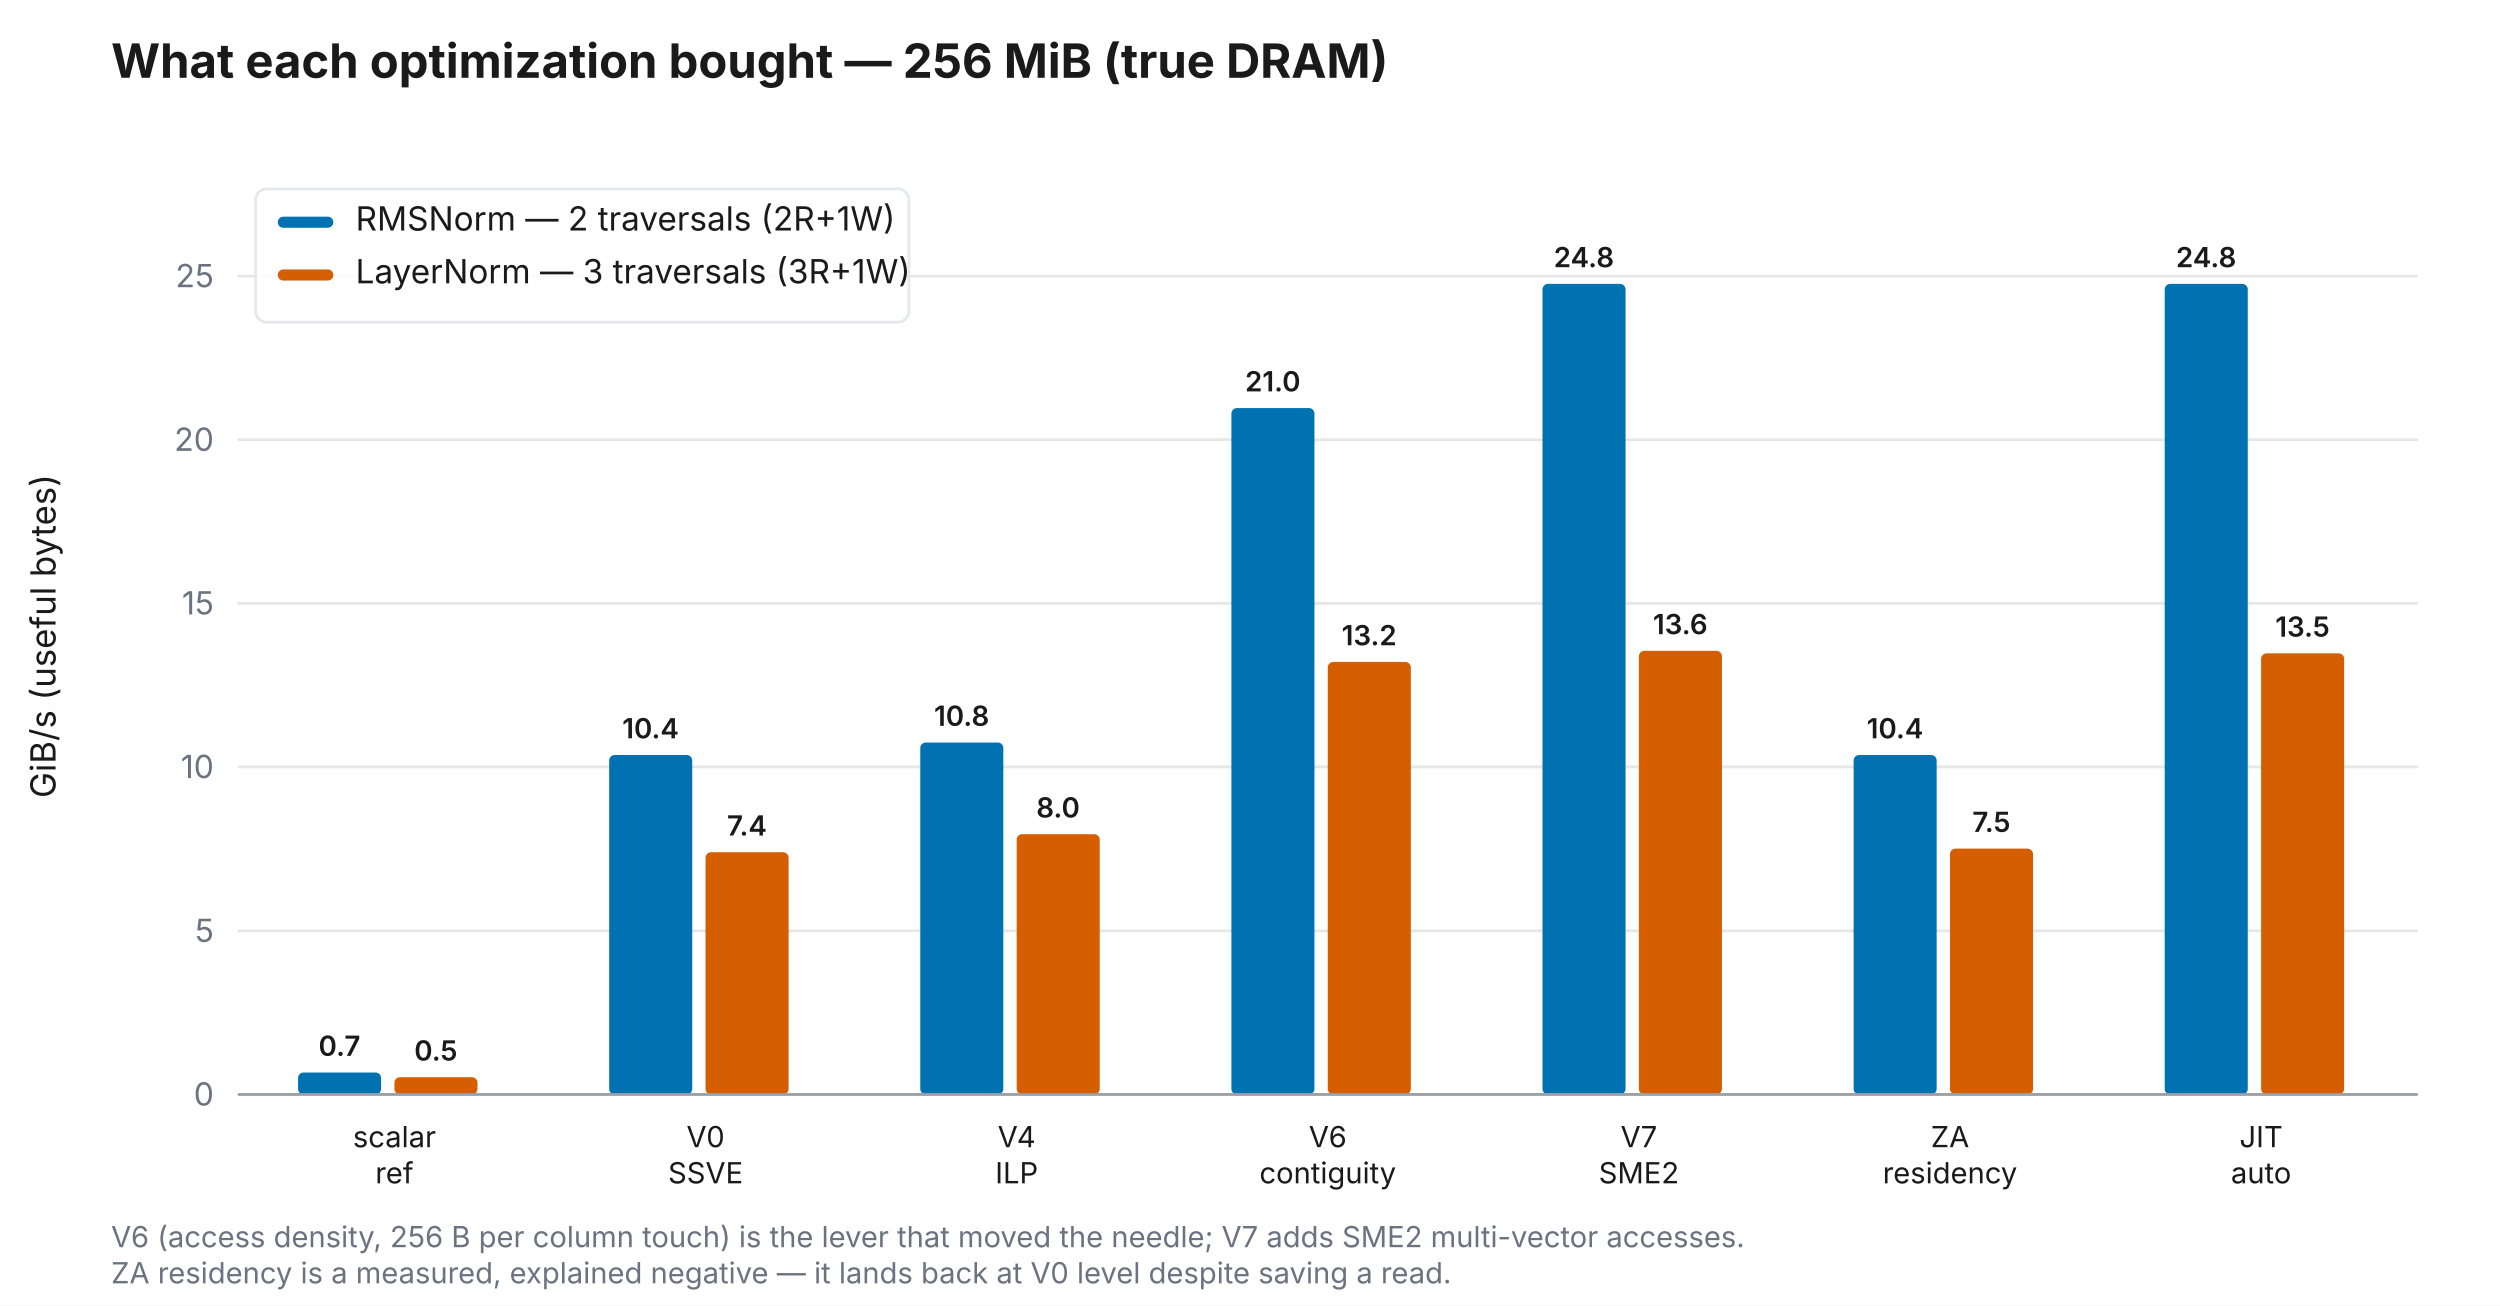
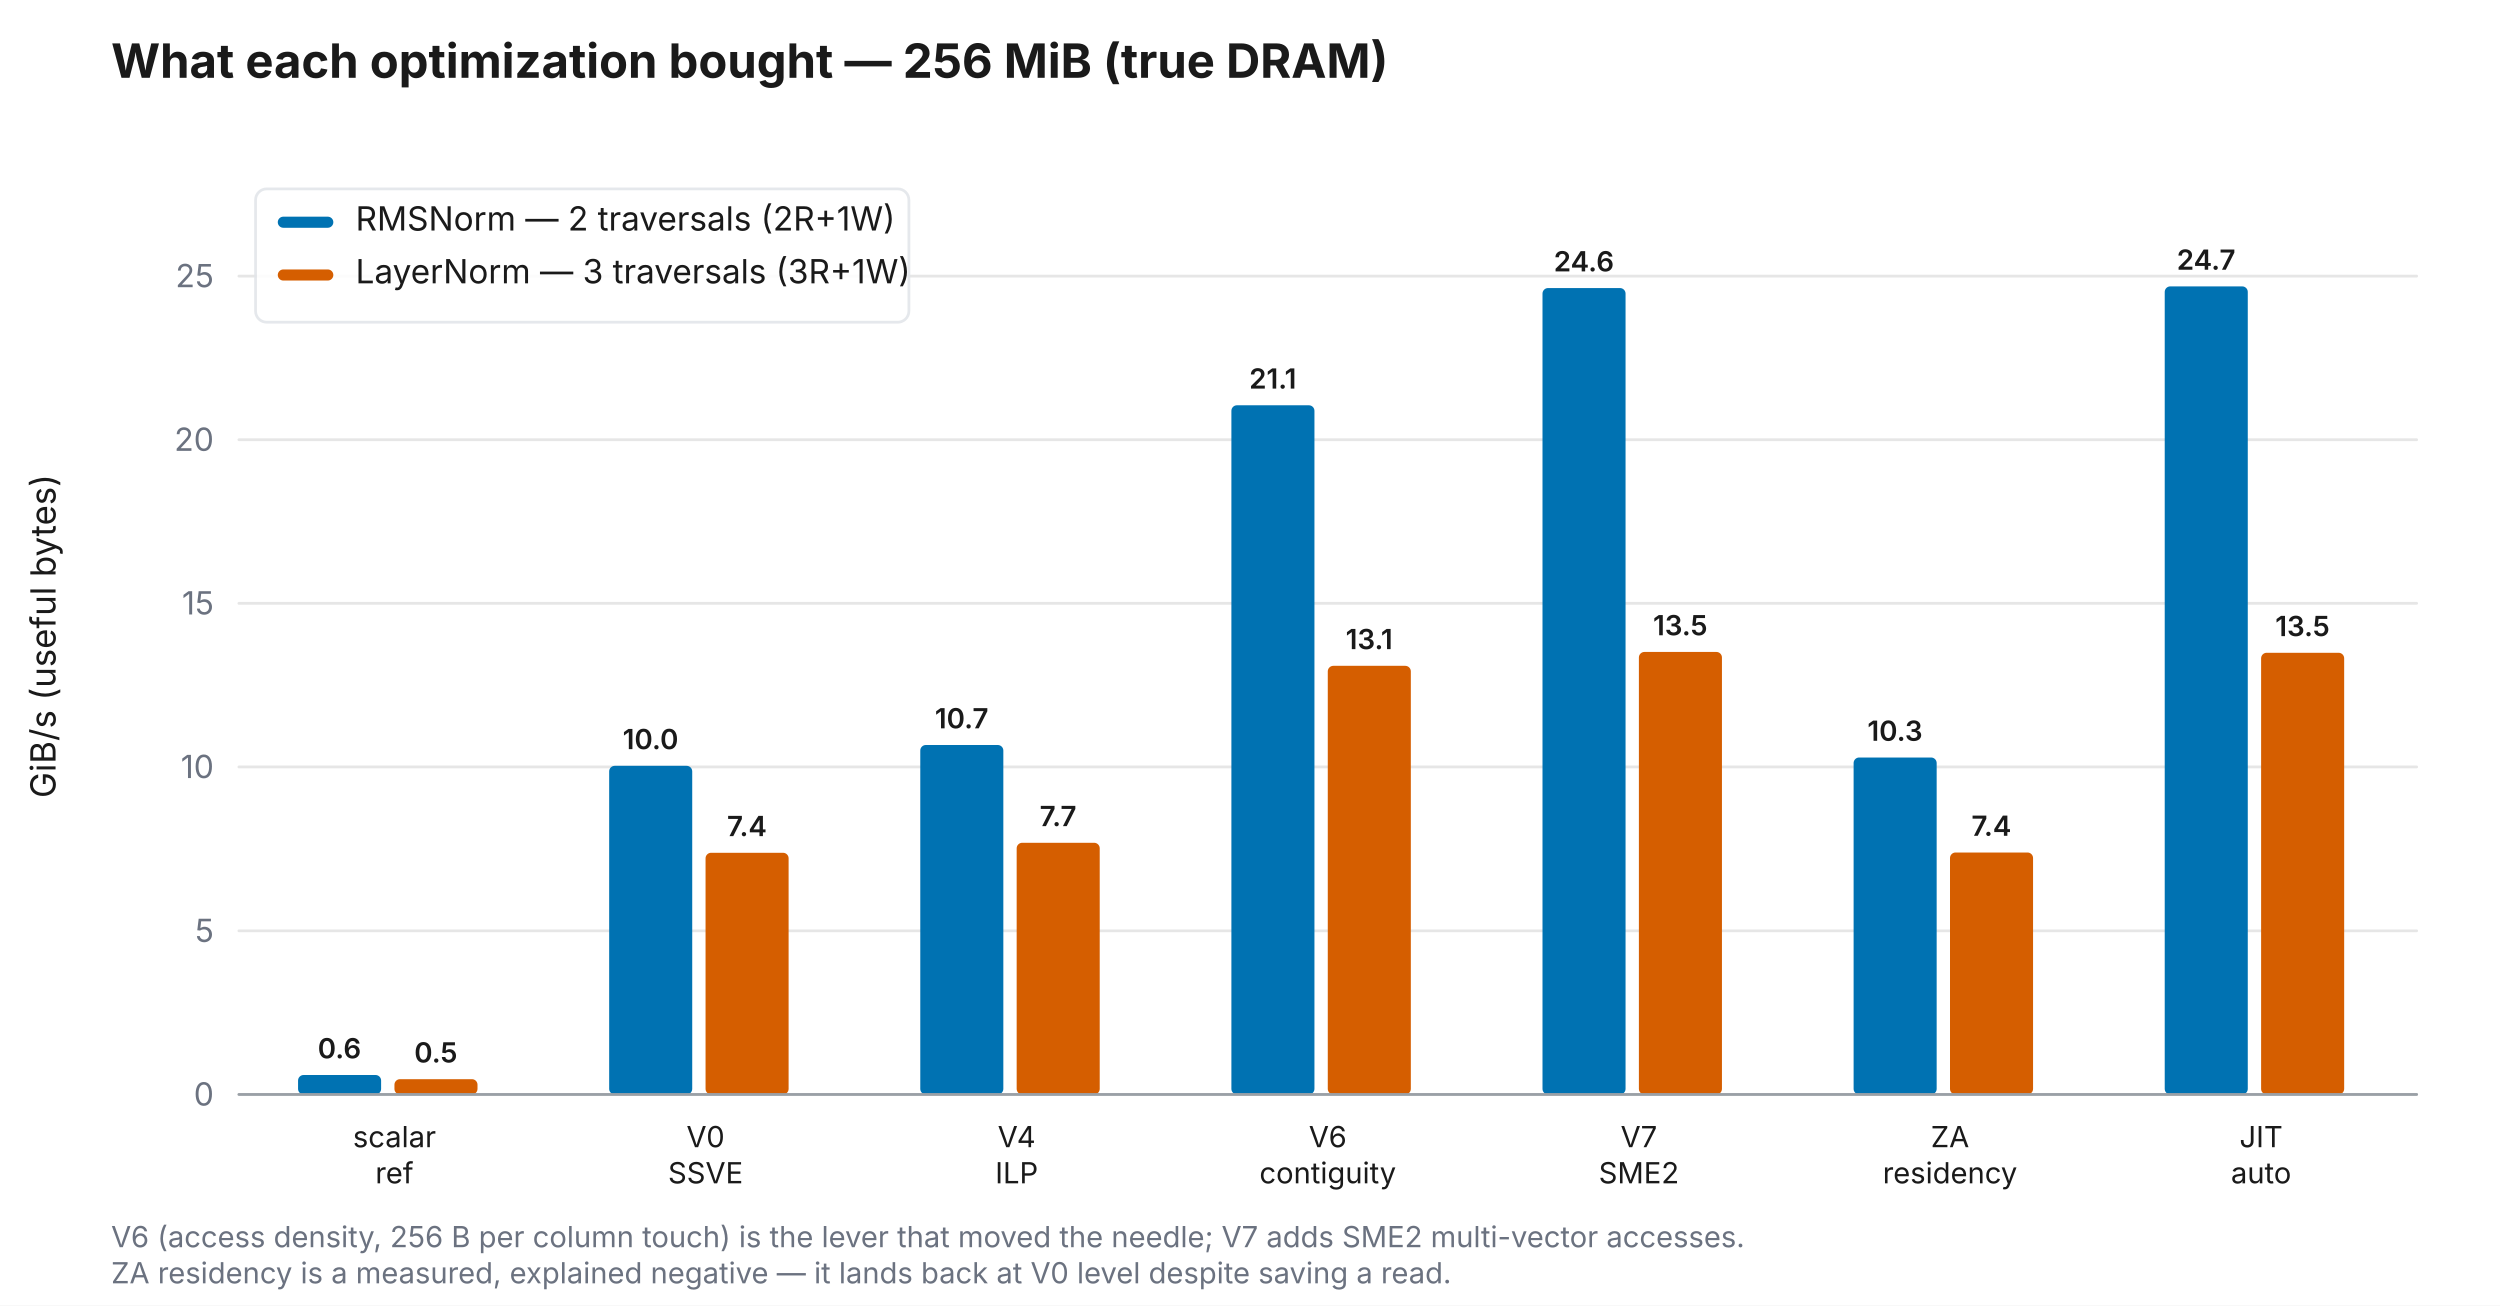
<svg xmlns="http://www.w3.org/2000/svg" width="900" height="470" viewBox="0 0 900 470">
  <rect width="900" height="470" fill="white" />
  <line x1="86.0" y1="394.0" x2="870.0" y2="394.0" stroke="#e6e6e6" stroke-width="1.0" stroke-linecap="round" />
  <text x="77.0" y="398.0" font-family="Inter,Helvetica Neue,Helvetica,Arial,sans-serif" font-size="11.5" text-anchor="end" fill="#6b7280" font-weight="400">0</text>
  <line x1="86.0" y1="335.1" x2="870.0" y2="335.1" stroke="#e6e6e6" stroke-width="1.0" stroke-linecap="round" />
  <text x="77.0" y="339.1" font-family="Inter,Helvetica Neue,Helvetica,Arial,sans-serif" font-size="11.5" text-anchor="end" fill="#6b7280" font-weight="400">5</text>
  <line x1="86.0" y1="276.1" x2="870.0" y2="276.1" stroke="#e6e6e6" stroke-width="1.0" stroke-linecap="round" />
  <text x="77.0" y="280.1" font-family="Inter,Helvetica Neue,Helvetica,Arial,sans-serif" font-size="11.5" text-anchor="end" fill="#6b7280" font-weight="400">10</text>
  <line x1="86.0" y1="217.2" x2="870.0" y2="217.2" stroke="#e6e6e6" stroke-width="1.0" stroke-linecap="round" />
  <text x="77.0" y="221.2" font-family="Inter,Helvetica Neue,Helvetica,Arial,sans-serif" font-size="11.5" text-anchor="end" fill="#6b7280" font-weight="400">15</text>
  <line x1="86.0" y1="158.3" x2="870.0" y2="158.3" stroke="#e6e6e6" stroke-width="1.0" stroke-linecap="round" />
  <text x="77.0" y="162.3" font-family="Inter,Helvetica Neue,Helvetica,Arial,sans-serif" font-size="11.5" text-anchor="end" fill="#6b7280" font-weight="400">20</text>
  <line x1="86.0" y1="99.4" x2="870.0" y2="99.4" stroke="#e6e6e6" stroke-width="1.0" stroke-linecap="round" />
  <text x="77.0" y="103.4" font-family="Inter,Helvetica Neue,Helvetica,Arial,sans-serif" font-size="11.5" text-anchor="end" fill="#6b7280" font-weight="400">25</text>
-   <rect x="107.3" y="386.1" width="29.9" height="7.9" rx="2" fill="#0072B2" opacity="1.0" />
-   <text x="122.2" y="380.1" font-family="Inter,Helvetica Neue,Helvetica,Arial,sans-serif" font-size="10" text-anchor="middle" fill="#1a1a1a" font-weight="600">0.7</text>
-   <rect x="142.0" y="387.8" width="29.9" height="6.2" rx="2" fill="#D55E00" opacity="1.0" />
-   <text x="156.9" y="381.8" font-family="Inter,Helvetica Neue,Helvetica,Arial,sans-serif" font-size="10" text-anchor="middle" fill="#1a1a1a" font-weight="600">0.5</text>
-   <rect x="219.3" y="271.8" width="29.9" height="122.2" rx="2" fill="#0072B2" opacity="1.0" />
-   <text x="234.2" y="265.8" font-family="Inter,Helvetica Neue,Helvetica,Arial,sans-serif" font-size="10" text-anchor="middle" fill="#1a1a1a" font-weight="600">10.4</text>
-   <rect x="254.0" y="306.8" width="29.9" height="87.2" rx="2" fill="#D55E00" opacity="1.0" />
-   <text x="268.9" y="300.8" font-family="Inter,Helvetica Neue,Helvetica,Arial,sans-serif" font-size="10" text-anchor="middle" fill="#1a1a1a" font-weight="600">7.4</text>
-   <rect x="331.3" y="267.3" width="29.9" height="126.7" rx="2" fill="#0072B2" opacity="1.0" />
-   <text x="346.2" y="261.3" font-family="Inter,Helvetica Neue,Helvetica,Arial,sans-serif" font-size="10" text-anchor="middle" fill="#1a1a1a" font-weight="600">10.8</text>
-   <rect x="366.0" y="300.3" width="29.9" height="93.7" rx="2" fill="#D55E00" opacity="1.0" />
-   <text x="380.9" y="294.3" font-family="Inter,Helvetica Neue,Helvetica,Arial,sans-serif" font-size="10" text-anchor="middle" fill="#1a1a1a" font-weight="600">8.0</text>
-   <rect x="443.3" y="146.9" width="29.9" height="247.1" rx="2" fill="#0072B2" opacity="1.0" />
-   <text x="458.2" y="140.9" font-family="Inter,Helvetica Neue,Helvetica,Arial,sans-serif" font-size="10" text-anchor="middle" fill="#1a1a1a" font-weight="600">21.0</text>
-   <rect x="478.0" y="238.3" width="29.9" height="155.7" rx="2" fill="#D55E00" opacity="1.0" />
-   <text x="492.9" y="232.3" font-family="Inter,Helvetica Neue,Helvetica,Arial,sans-serif" font-size="10" text-anchor="middle" fill="#1a1a1a" font-weight="600">13.2</text>
-   <rect x="555.3" y="102.2" width="29.9" height="291.8" rx="2" fill="#0072B2" opacity="1.0" />
-   <text x="570.2" y="96.2" font-family="Inter,Helvetica Neue,Helvetica,Arial,sans-serif" font-size="10" text-anchor="middle" fill="#1a1a1a" font-weight="600">24.8</text>
-   <rect x="590.0" y="234.3" width="29.9" height="159.7" rx="2" fill="#D55E00" opacity="1.0" />
-   <text x="604.9" y="228.3" font-family="Inter,Helvetica Neue,Helvetica,Arial,sans-serif" font-size="10" text-anchor="middle" fill="#1a1a1a" font-weight="600">13.6</text>
-   <rect x="667.3" y="271.8" width="29.9" height="122.2" rx="2" fill="#0072B2" opacity="1.0" />
-   <text x="682.2" y="265.8" font-family="Inter,Helvetica Neue,Helvetica,Arial,sans-serif" font-size="10" text-anchor="middle" fill="#1a1a1a" font-weight="600">10.4</text>
-   <rect x="702.0" y="305.5" width="29.9" height="88.5" rx="2" fill="#D55E00" opacity="1.0" />
-   <text x="716.9" y="299.5" font-family="Inter,Helvetica Neue,Helvetica,Arial,sans-serif" font-size="10" text-anchor="middle" fill="#1a1a1a" font-weight="600">7.5</text>
-   <rect x="779.3" y="102.2" width="29.9" height="291.8" rx="2" fill="#0072B2" opacity="1.0" />
-   <text x="794.2" y="96.2" font-family="Inter,Helvetica Neue,Helvetica,Arial,sans-serif" font-size="10" text-anchor="middle" fill="#1a1a1a" font-weight="600">24.8</text>
-   <rect x="814.0" y="235.2" width="29.9" height="158.8" rx="2" fill="#D55E00" opacity="1.0" />
-   <text x="828.9" y="229.2" font-family="Inter,Helvetica Neue,Helvetica,Arial,sans-serif" font-size="10" text-anchor="middle" fill="#1a1a1a" font-weight="600">13.5</text>
+   <rect x="107.3" y="387.0" width="29.9" height="7.0" rx="2" fill="#0072B2" opacity="1.0" />
+   <text x="122.2" y="381.0" font-family="Inter,Helvetica Neue,Helvetica,Arial,sans-serif" font-size="10" text-anchor="middle" fill="#1a1a1a" font-weight="600">0.6</text>
+   <rect x="142.0" y="388.5" width="29.9" height="5.5" rx="2" fill="#D55E00" opacity="1.0" />
+   <text x="156.9" y="382.5" font-family="Inter,Helvetica Neue,Helvetica,Arial,sans-serif" font-size="10" text-anchor="middle" fill="#1a1a1a" font-weight="600">0.5</text>
+   <rect x="219.3" y="275.7" width="29.9" height="118.3" rx="2" fill="#0072B2" opacity="1.0" />
+   <text x="234.2" y="269.7" font-family="Inter,Helvetica Neue,Helvetica,Arial,sans-serif" font-size="10" text-anchor="middle" fill="#1a1a1a" font-weight="600">10.0</text>
+   <rect x="254.0" y="307.0" width="29.9" height="87.0" rx="2" fill="#D55E00" opacity="1.0" />
+   <text x="268.9" y="301.0" font-family="Inter,Helvetica Neue,Helvetica,Arial,sans-serif" font-size="10" text-anchor="middle" fill="#1a1a1a" font-weight="600">7.4</text>
+   <rect x="331.3" y="268.2" width="29.9" height="125.8" rx="2" fill="#0072B2" opacity="1.0" />
+   <text x="346.2" y="262.2" font-family="Inter,Helvetica Neue,Helvetica,Arial,sans-serif" font-size="10" text-anchor="middle" fill="#1a1a1a" font-weight="600">10.7</text>
+   <rect x="366.0" y="303.4" width="29.9" height="90.6" rx="2" fill="#D55E00" opacity="1.0" />
+   <text x="380.9" y="297.4" font-family="Inter,Helvetica Neue,Helvetica,Arial,sans-serif" font-size="10" text-anchor="middle" fill="#1a1a1a" font-weight="600">7.7</text>
+   <rect x="443.3" y="145.9" width="29.9" height="248.1" rx="2" fill="#0072B2" opacity="1.0" />
+   <text x="458.2" y="139.9" font-family="Inter,Helvetica Neue,Helvetica,Arial,sans-serif" font-size="10" text-anchor="middle" fill="#1a1a1a" font-weight="600">21.1</text>
+   <rect x="478.0" y="239.7" width="29.9" height="154.3" rx="2" fill="#D55E00" opacity="1.0" />
+   <text x="492.9" y="233.7" font-family="Inter,Helvetica Neue,Helvetica,Arial,sans-serif" font-size="10" text-anchor="middle" fill="#1a1a1a" font-weight="600">13.1</text>
+   <rect x="555.3" y="103.7" width="29.9" height="290.3" rx="2" fill="#0072B2" opacity="1.0" />
+   <text x="570.2" y="97.7" font-family="Inter,Helvetica Neue,Helvetica,Arial,sans-serif" font-size="10" text-anchor="middle" fill="#1a1a1a" font-weight="600">24.6</text>
+   <rect x="590.0" y="234.7" width="29.9" height="159.3" rx="2" fill="#D55E00" opacity="1.0" />
+   <text x="604.9" y="228.7" font-family="Inter,Helvetica Neue,Helvetica,Arial,sans-serif" font-size="10" text-anchor="middle" fill="#1a1a1a" font-weight="600">13.5</text>
+   <rect x="667.3" y="272.7" width="29.9" height="121.3" rx="2" fill="#0072B2" opacity="1.0" />
+   <text x="682.2" y="266.7" font-family="Inter,Helvetica Neue,Helvetica,Arial,sans-serif" font-size="10" text-anchor="middle" fill="#1a1a1a" font-weight="600">10.3</text>
+   <rect x="702.0" y="306.9" width="29.9" height="87.1" rx="2" fill="#D55E00" opacity="1.0" />
+   <text x="716.9" y="300.9" font-family="Inter,Helvetica Neue,Helvetica,Arial,sans-serif" font-size="10" text-anchor="middle" fill="#1a1a1a" font-weight="600">7.4</text>
+   <rect x="779.3" y="103.1" width="29.9" height="290.9" rx="2" fill="#0072B2" opacity="1.0" />
+   <text x="794.2" y="97.1" font-family="Inter,Helvetica Neue,Helvetica,Arial,sans-serif" font-size="10" text-anchor="middle" fill="#1a1a1a" font-weight="600">24.7</text>
+   <rect x="814.0" y="235.0" width="29.9" height="159.0" rx="2" fill="#D55E00" opacity="1.0" />
+   <text x="828.9" y="229.0" font-family="Inter,Helvetica Neue,Helvetica,Arial,sans-serif" font-size="10" text-anchor="middle" fill="#1a1a1a" font-weight="600">13.5</text>
  <text x="40.0" y="28.0" font-family="Inter,Helvetica Neue,Helvetica,Arial,sans-serif" font-size="17" text-anchor="start" fill="#1a1a1a" font-weight="700">What each optimization bought — 256 MiB (true DRAM)</text>
  <line x1="86.0" y1="394.0" x2="870.0" y2="394.0" stroke="#9aa0a6" stroke-width="1.0" stroke-linecap="round" />
  <text x="20" y="229.0" font-family="Inter,Helvetica Neue,Helvetica,Arial,sans-serif" font-size="12.5" text-anchor="middle" fill="#1a1a1a" transform="rotate(-90 20 229.0)">GiB/s  (useful bytes)</text>
  <text x="142.0" y="413.0" font-family="Inter,Helvetica Neue,Helvetica,Arial,sans-serif" font-size="10.5" text-anchor="middle" fill="#1a1a1a" font-weight="400">scalar</text>
  <text x="142.0" y="426.0" font-family="Inter,Helvetica Neue,Helvetica,Arial,sans-serif" font-size="10.5" text-anchor="middle" fill="#1a1a1a" font-weight="400">ref</text>
  <text x="254.0" y="413.0" font-family="Inter,Helvetica Neue,Helvetica,Arial,sans-serif" font-size="10.5" text-anchor="middle" fill="#1a1a1a" font-weight="400">V0</text>
  <text x="254.0" y="426.0" font-family="Inter,Helvetica Neue,Helvetica,Arial,sans-serif" font-size="10.5" text-anchor="middle" fill="#1a1a1a" font-weight="400">SSVE</text>
  <text x="366.0" y="413.0" font-family="Inter,Helvetica Neue,Helvetica,Arial,sans-serif" font-size="10.5" text-anchor="middle" fill="#1a1a1a" font-weight="400">V4</text>
  <text x="366.0" y="426.0" font-family="Inter,Helvetica Neue,Helvetica,Arial,sans-serif" font-size="10.5" text-anchor="middle" fill="#1a1a1a" font-weight="400">ILP</text>
  <text x="478.0" y="413.0" font-family="Inter,Helvetica Neue,Helvetica,Arial,sans-serif" font-size="10.5" text-anchor="middle" fill="#1a1a1a" font-weight="400">V6</text>
  <text x="478.0" y="426.0" font-family="Inter,Helvetica Neue,Helvetica,Arial,sans-serif" font-size="10.5" text-anchor="middle" fill="#1a1a1a" font-weight="400">contiguity</text>
  <text x="590.0" y="413.0" font-family="Inter,Helvetica Neue,Helvetica,Arial,sans-serif" font-size="10.5" text-anchor="middle" fill="#1a1a1a" font-weight="400">V7</text>
  <text x="590.0" y="426.0" font-family="Inter,Helvetica Neue,Helvetica,Arial,sans-serif" font-size="10.5" text-anchor="middle" fill="#1a1a1a" font-weight="400">SME2</text>
  <text x="702.0" y="413.0" font-family="Inter,Helvetica Neue,Helvetica,Arial,sans-serif" font-size="10.5" text-anchor="middle" fill="#1a1a1a" font-weight="400">ZA</text>
  <text x="702.0" y="426.0" font-family="Inter,Helvetica Neue,Helvetica,Arial,sans-serif" font-size="10.5" text-anchor="middle" fill="#1a1a1a" font-weight="400">residency</text>
  <text x="814.0" y="413.0" font-family="Inter,Helvetica Neue,Helvetica,Arial,sans-serif" font-size="10.5" text-anchor="middle" fill="#1a1a1a" font-weight="400">JIT</text>
  <text x="814.0" y="426.0" font-family="Inter,Helvetica Neue,Helvetica,Arial,sans-serif" font-size="10.5" text-anchor="middle" fill="#1a1a1a" font-weight="400">auto</text>
  <rect x="92.0" y="68.0" width="235.2" height="48.0" rx="4" fill="white" opacity="0.88" stroke="#e2e5e9" stroke-width="1.0" />
  <rect x="100.0" y="78.0" width="20.0" height="4.0" rx="2" fill="#0072B2" opacity="1.0" />
  <text x="128.0" y="83.0" font-family="Inter,Helvetica Neue,Helvetica,Arial,sans-serif" font-size="12" text-anchor="start" fill="#1a1a1a" font-weight="400">RMSNorm — 2 traversals (2R+1W)</text>
  <rect x="100.0" y="97.0" width="20.0" height="4.0" rx="2" fill="#D55E00" opacity="1.0" />
  <text x="128.0" y="102.0" font-family="Inter,Helvetica Neue,Helvetica,Arial,sans-serif" font-size="12" text-anchor="start" fill="#1a1a1a" font-weight="400">LayerNorm — 3 traversals (3R+1W)</text>
  <text x="40.0" y="449.0" font-family="Inter,Helvetica Neue,Helvetica,Arial,sans-serif" font-size="10.5" text-anchor="start" fill="#6b7280" font-weight="400">V6 (access density, 256 B per column touch) is the lever that moved the needle; V7 adds SME2 multi-vector accesses.</text>
  <text x="40.0" y="462.0" font-family="Inter,Helvetica Neue,Helvetica,Arial,sans-serif" font-size="10.5" text-anchor="start" fill="#6b7280" font-weight="400">ZA residency is a measured, explained negative — it lands back at V0 level despite saving a read.</text>
</svg>
